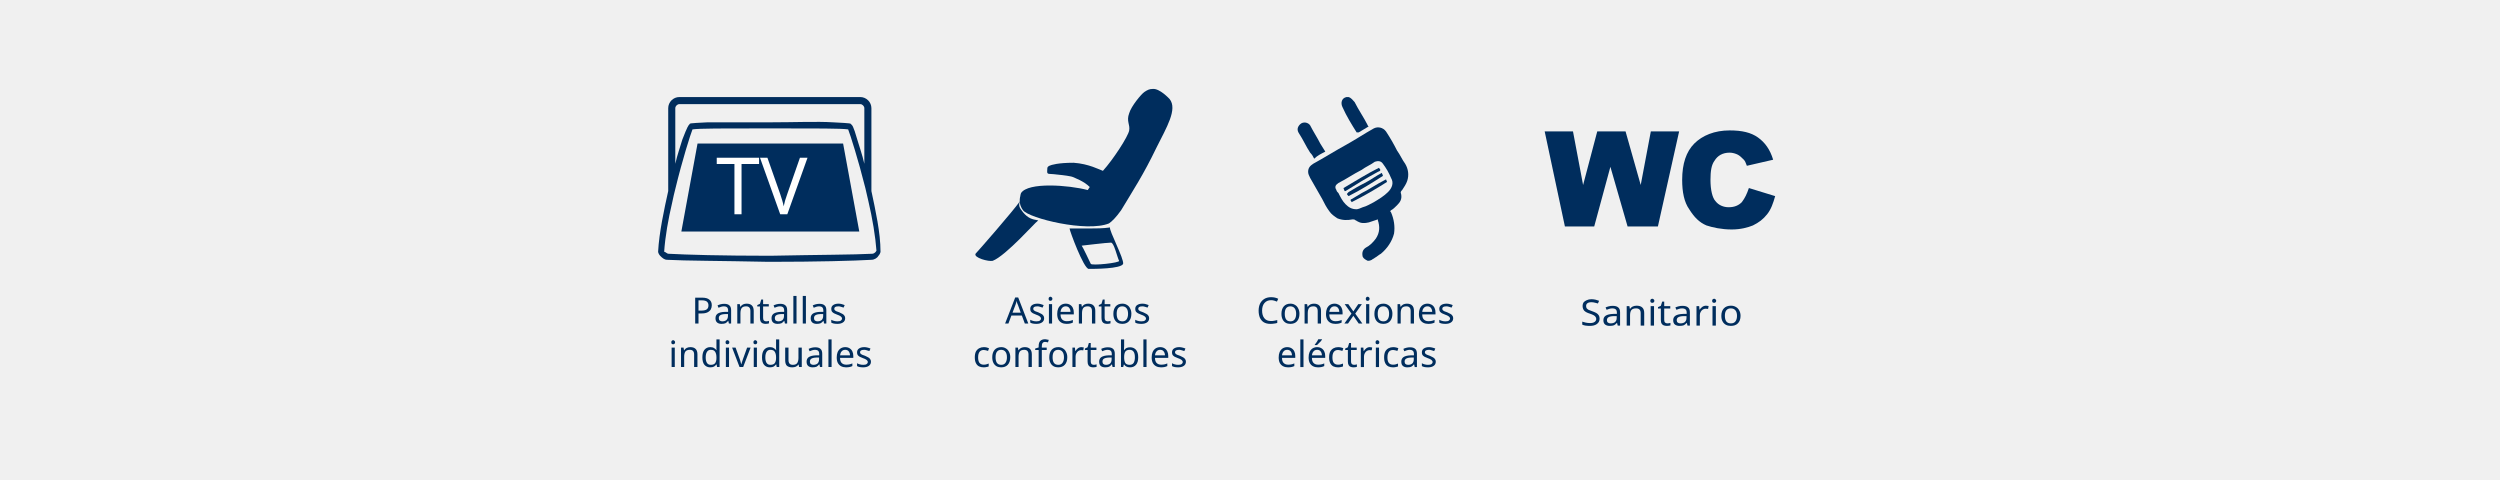
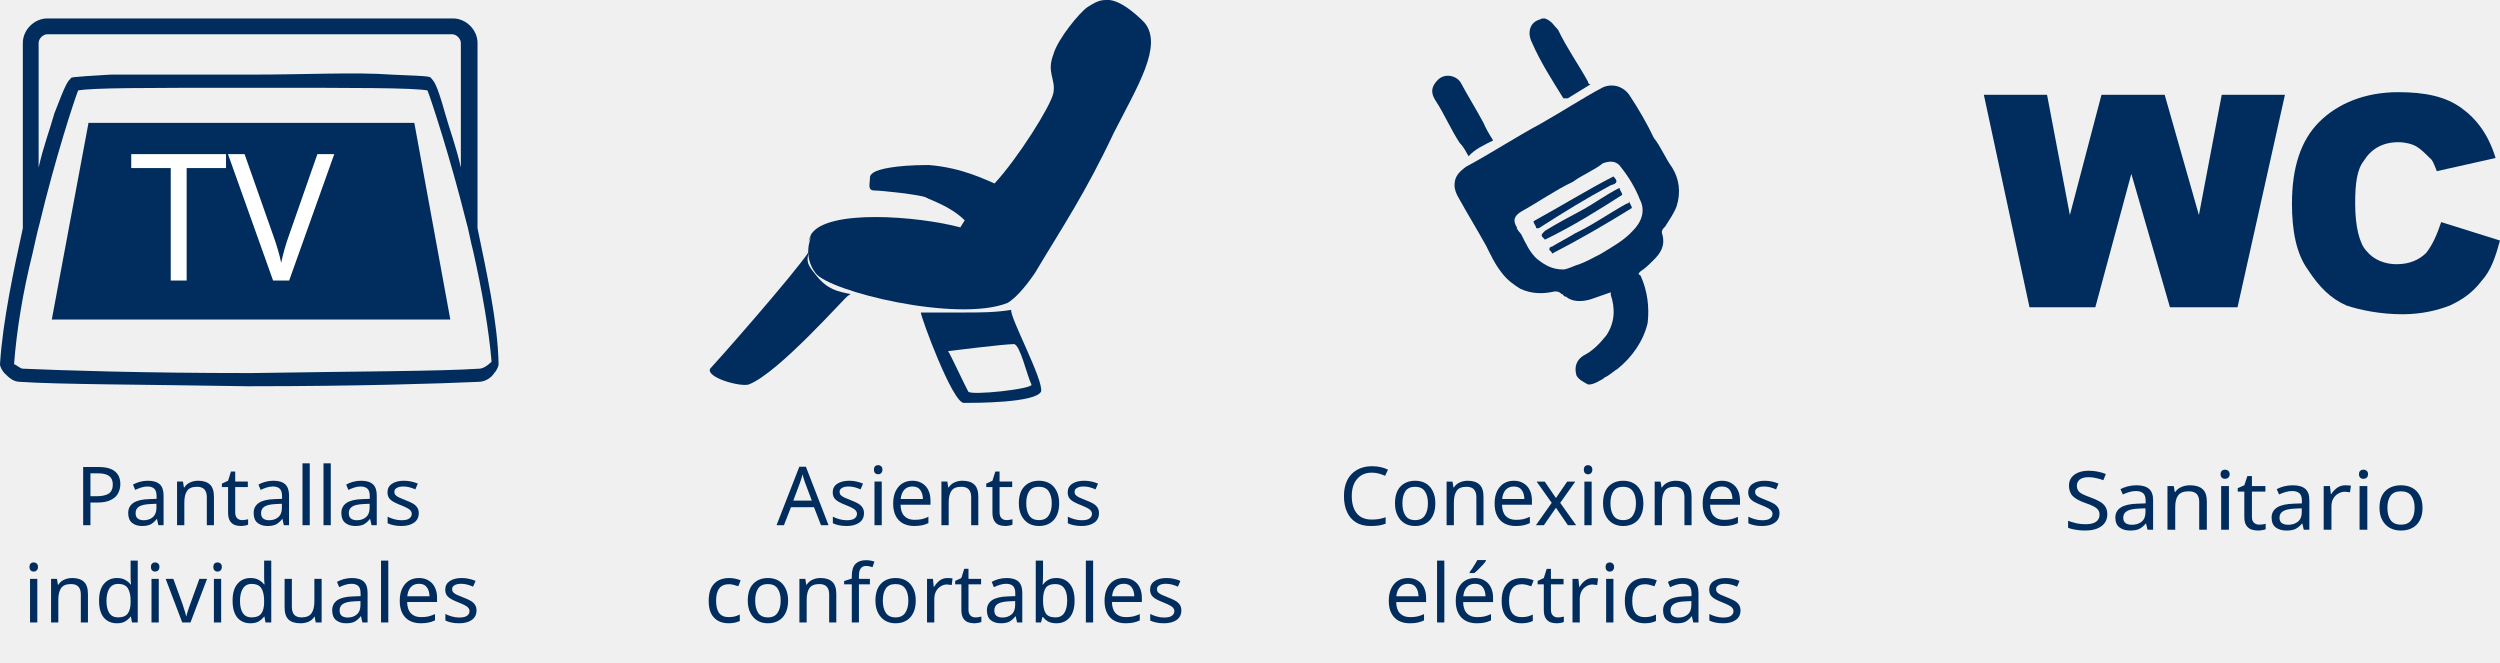
- <svg xmlns="http://www.w3.org/2000/svg" version="1.1" id="Capa_1" x="0px" y="0px" viewBox="0 0 247.3 47.4" style="enable-background:new 0 0 247.3 47.4;" xml:space="preserve">
+ <svg xmlns="http://www.w3.org/2000/svg" version="1.1" id="Capa_1" x="0px" y="0px" viewBox="0 0 284.8 75.5" style="enable-background:new 0 0 284.8 75.5;" xml:space="preserve">
  <style type="text/css">
- 	.st0{fill:#002D5D;}
- 	.st1{fill:none;}
+ 	.st0{fill:none;}
+ 	.st1{fill:#002D5D;}
	.st2{fill:#FFFFFF;}
	.st3{font-family:'Avenir-Black';}
- 	.st4{font-size:7.831px;}
+ 	.st4{font-size:20.184px;}
	.st5{font-family:'Futura-Medium';}
- 	.st6{font-size:3.6px;}
+ 	.st6{font-size:9.279px;}
</style>
  <g>
    <g>
-       <path class="st1" d="M76.3,12.7L76.3,12.7C76.2,12.7,76.2,12.7,76.3,12.7c-0.1,0-0.1,0-0.2,0l0,0c-4.6,0-6.9,0-7.6,0.1    c-0.4,0.9-2.5,7.7-2.8,12.1c0.1,0.1,0.2,0.2,0.4,0.2c1.8,0.1,5.3,0.1,10.1,0.2c4.8,0,8.3-0.1,10.1-0.2c0.1,0,0.3-0.2,0.4-0.2    c-0.4-4.3-2.4-11.2-2.9-12.1C83.2,12.7,80.9,12.7,76.3,12.7z M67.4,22.9l1.6-8.7h14.3l1.6,8.7H67.4z" />
-       <path class="st0" d="M69,14.2l-1.6,8.7H85l-1.6-8.7C83.4,14.2,69,14.2,69,14.2z" />
-       <path class="st1" d="M68.1,12.3L68.1,12.3c0.1-0.1-0.2-0.1,1.8-0.2c1.6-0.1,3.8,0,6.2,0c2.4,0,4.6,0,6.2,0    c1.9,0.1,1.7,0.1,1.8,0.2l0,0c0.1,0.1,0.2,0.2,0.6,1.5c0.2,0.7,0.5,1.5,0.7,2.4v-5.5c0-0.2-0.2-0.4-0.4-0.4H67.2    c-0.2,0-0.4,0.2-0.4,0.4v5.5c0.3-0.8,0.5-1.6,0.7-2.4C68,12.5,68.1,12.4,68.1,12.3z" />
-       <path class="st0" d="M86.2,18.9v-8.2c0-0.6-0.5-1.1-1.1-1.1H67.2c-0.6,0-1.1,0.5-1.1,1.1v8.2c-0.4,1.8-0.9,4.1-1,6    c0,0.1,0.1,0.3,0.2,0.4c0.2,0.2,0.4,0.4,0.7,0.4c1.7,0.1,5.4,0.1,10,0.2l0,0h0.1h0.1l0,0c4.6,0,8.3-0.1,10-0.2    c0.3,0,0.6-0.2,0.7-0.4c0.1-0.1,0.2-0.3,0.2-0.4C87.1,23,86.6,20.8,86.2,18.9z M66.8,10.7c0-0.2,0.2-0.4,0.4-0.4h17.9    c0.2,0,0.4,0.2,0.4,0.4v5.5c-0.2-0.9-0.5-1.7-0.7-2.4c-0.4-1.4-0.5-1.4-0.6-1.5l0,0c-0.1-0.1,0.1-0.1-1.8-0.2    c-1.6-0.1-3.8,0-6.2,0c-2.4,0-4.6,0-6.2,0c-2,0.1-1.7,0.1-1.8,0.2l0,0c-0.1,0.1-0.2,0.2-0.7,1.5c-0.2,0.7-0.5,1.5-0.7,2.4    C66.8,16.2,66.8,10.7,66.8,10.7z M86.3,25.1c-1.8,0.1-5.3,0.1-10.1,0.2c-4.8,0-8.3-0.1-10.1-0.2c-0.1,0-0.3-0.2-0.4-0.2    c0.1-1.5,0.4-3.2,0.8-4.9c0.1-0.5,0.2-0.9,0.3-1.3c0.7-2.9,1.5-5.4,1.7-5.9c0.7-0.1,2.9-0.1,7.6-0.1l0,0c0,0,0,0,0.1,0    c0,0,0,0,0.1,0l0,0c4.6,0,6.9,0,7.6,0.1c0.2,0.5,1,3,1.7,5.8c0.1,0.4,0.2,0.9,0.3,1.3c0.4,1.7,0.7,3.5,0.8,4.9    C86.6,25,86.4,25.1,86.3,25.1z" />
-       <text transform="matrix(1 0 0 1 70.8223 21.1943)" class="st2 st3 st4">TV</text>
+       <path class="st0" d="M28.9,10.1L28.9,10.1C28.6,10.1,28.6,10.1,28.9,10.1c-0.3,0-0.3,0-0.5,0l0,0c-11.9,0-17.8,0-19.6,0.3    c-1,2.3-6.4,19.8-7.2,31.2c0.3,0.3,0.5,0.5,1,0.5c4.6,0.3,13.7,0.3,26,0.5c12.4,0,21.4-0.3,26-0.5c0.3,0,0.8-0.5,1-0.5    c-1-11.1-6.2-28.9-7.5-31.2C46.7,10.1,40.7,10.1,28.9,10.1z M5.9,36.4l4.1-22.4h36.9L51,36.4H5.9z" />
+       <path class="st1" d="M10.1,13.9L5.9,36.4h45.4l-4.1-22.4H10.1z" />
+       <path class="st0" d="M7.7,9L7.7,9C8,8.8,7.2,8.8,12.4,8.5c4.1-0.3,9.8,0,16,0c6.2,0,11.9,0,16,0C49.2,8.8,48.7,8.8,49,9l0,0    c0.3,0.3,0.5,0.5,1.5,3.9c0.5,1.8,1.3,3.9,1.8,6.2V4.9c0-0.5-0.5-1-1-1H5.4c-0.5,0-1,0.5-1,1v14.2C5.2,17,5.7,15,6.2,12.9    C7.5,9.6,7.7,9.3,7.7,9z" />
+       <path class="st1" d="M54.4,26V4.9c0-1.5-1.3-2.8-2.8-2.8H5.4c-1.5,0-2.8,1.3-2.8,2.8V26c-1,4.6-2.3,10.6-2.6,15.5    c0,0.3,0.3,0.8,0.5,1c0.5,0.5,1,1,1.8,1c4.4,0.3,13.9,0.3,25.8,0.5l0,0h0.3h0.3l0,0c11.9,0,21.4-0.3,25.8-0.5c0.8,0,1.5-0.5,1.8-1    c0.3-0.3,0.5-0.8,0.5-1C56.7,36.6,55.4,30.9,54.4,26z M4.4,4.9c0-0.5,0.5-1,1-1h46.1c0.5,0,1,0.5,1,1v14.2    c-0.5-2.3-1.3-4.4-1.8-6.2c-1-3.6-1.3-3.6-1.5-3.9l0,0c-0.3-0.3,0.3-0.3-4.6-0.5c-4.1-0.3-9.8,0-16,0c-6.2,0-11.9,0-16,0    C7.5,8.8,8.2,8.8,8,9l0,0c-0.3,0.3-0.5,0.5-1.8,3.9c-0.5,1.8-1.3,3.9-1.8,6.2C4.4,19.1,4.4,4.9,4.4,4.9z M54.6,42    c-4.6,0.3-13.7,0.3-26,0.5c-12.4,0-21.4-0.3-26-0.5c-0.3,0-0.8-0.5-1-0.5c0.3-3.9,1-8.2,2.1-12.6c0.3-1.3,0.5-2.3,0.8-3.4    c1.8-7.5,3.9-13.9,4.4-15.2c1.8-0.3,7.5-0.3,19.6-0.3l0,0c0,0,0,0,0.3,0c0,0,0,0,0.3,0l0,0c11.9,0,17.8,0,19.6,0.3    c0.5,1.3,2.6,7.7,4.4,14.9c0.3,1,0.5,2.3,0.8,3.4c1,4.4,1.8,9,2.1,12.6C55.4,41.8,54.9,42,54.6,42z" />
+       <text transform="matrix(1 0 0 1 14.748 31.9614)" class="st2 st3 st4">TV</text>
    </g>
    <g>
-       <text transform="matrix(1.0667 0 0 1 156.3159 32.2072)" class="st0 st5 st6">Sanitario</text>
+       <text transform="matrix(1.0667 0 0 1 235.0967 60.3452)" class="st1 st5 st6">Sanitario</text>
      <g>
        <g>
-           <path class="st0" d="M152.8,13h2.8l1,5.3L158,13h2.8l1.5,5.3l1-5.3h2.8l-2.1,9.4H161l-1.7-5.9l-1.6,5.9h-2.9L152.8,13z" />
-           <path class="st0" d="M173,18.6l2.6,0.8c-0.2,0.7-0.4,1.3-0.8,1.8c-0.4,0.5-0.8,0.8-1.4,1.1c-0.5,0.2-1.2,0.4-2.1,0.4      c-1,0-1.9-0.2-2.5-0.4c-0.7-0.3-1.2-0.8-1.7-1.6c-0.5-0.7-0.7-1.7-0.7-2.9c0-1.6,0.4-2.8,1.2-3.6s2-1.3,3.5-1.3      c1.2,0,2.1,0.2,2.8,0.7s1.2,1.2,1.5,2.2l-2.6,0.6c-0.1-0.3-0.2-0.5-0.3-0.6c-0.2-0.2-0.4-0.4-0.6-0.5c-0.2-0.1-0.5-0.2-0.8-0.2      c-0.7,0-1.2,0.3-1.5,0.8c-0.3,0.4-0.4,1-0.4,1.9c0,1,0.2,1.8,0.5,2.1c0.3,0.4,0.8,0.6,1.3,0.6c0.6,0,1-0.2,1.3-0.5      C172.6,19.6,172.8,19.2,173,18.6z" />
+           <path class="st1" d="M226,10.8h7.2l2.6,13.7l3.6-13.7h7.2l3.9,13.7l2.6-13.7h7.2l-5.4,24.2h-7.7l-4.4-15.2l-4.1,15.2h-7.5      L226,10.8z" />
+           <path class="st1" d="M278.1,25.3l6.7,2.1c-0.5,1.8-1,3.4-2.1,4.6c-1,1.3-2.1,2.1-3.6,2.8c-1.3,0.5-3.1,1-5.4,1      c-2.6,0-4.9-0.5-6.4-1c-1.8-0.8-3.1-2.1-4.4-4.1c-1.3-1.8-1.8-4.4-1.8-7.5c0-4.1,1-7.2,3.1-9.3c2.1-2.1,5.2-3.4,9-3.4      c3.1,0,5.4,0.5,7.2,1.8s3.1,3.1,3.9,5.7l-6.7,1.5c-0.3-0.8-0.5-1.3-0.8-1.5c-0.5-0.5-1-1-1.5-1.3c-0.5-0.3-1.3-0.5-2.1-0.5      c-1.8,0-3.1,0.8-3.9,2.1c-0.8,1-1,2.6-1,4.9c0,2.6,0.5,4.6,1.3,5.4c0.8,1,2.1,1.5,3.4,1.5c1.5,0,2.6-0.5,3.4-1.3      C277.1,27.9,277.6,26.8,278.1,25.3z" />
        </g>
      </g>
    </g>
    <g>
-       <rect x="124.2" y="29" class="st1" width="19.4" height="9.1" />
-       <text transform="matrix(1 0 0 1 124.2844 32.0066)">
-         <tspan x="0" y="0" class="st0 st5 st6">Conexiones</tspan>
-         <tspan x="2" y="4.3" class="st0 st5 st6">eléctricas</tspan>
-       </text>
+       <rect x="152.3" y="52.1" class="st0" width="50" height="23.5" />
+       <text transform="matrix(1 0 0 1 152.54 59.8295)" class="st1 st5 st6">Conexiones</text>
+       <text transform="matrix(1 0 0 1 157.6943 70.9125)" class="st1 st5 st6">eléctricas</text>
      <g>
-         <path class="st0" d="M135.3,25.8c-0.2-0.1-0.4-0.2-0.5-0.4c-0.1-0.4,0-0.7,0.3-0.9c0.4-0.2,0.7-0.5,1-0.9     c0.4-0.6,0.4-1.2,0.2-1.8c0,0,0-0.1,0-0.1c-0.3,0.1-0.6,0.2-0.9,0.3c-0.4,0.1-0.8,0.1-1.1-0.1c-0.1,0-0.1-0.1-0.2-0.1     c-0.1-0.1-0.2-0.1-0.3-0.1c-0.5,0.1-1,0.1-1.5-0.1c-0.3-0.2-0.6-0.4-0.8-0.7c-0.3-0.4-0.5-0.8-0.7-1.2c-0.4-0.7-0.8-1.4-1.2-2.1     c-0.1-0.2-0.2-0.4-0.2-0.6c0-0.4,0.2-0.6,0.5-0.8c1.1-0.6,2.2-1.3,3.3-1.9c0.9-0.5,1.8-1.1,2.7-1.6c0.4-0.2,0.9-0.1,1.2,0.3     c0.4,0.6,0.8,1.3,1.1,1.9c0.3,0.4,0.5,0.9,0.8,1.3c0.3,0.5,0.4,1.1,0.2,1.7c-0.1,0.3-0.3,0.6-0.5,0.9c-0.1,0.1-0.2,0.2-0.1,0.4     c0.1,0.5-0.1,0.8-0.4,1.1c-0.2,0.2-0.4,0.4-0.6,0.5c-0.1,0.1-0.1,0.1,0,0.2c0.3,0.7,0.4,1.4,0.3,2.1c-0.2,0.8-0.7,1.5-1.3,2     c-0.2,0.1-0.4,0.3-0.6,0.4c-0.1,0.1-0.2,0.1-0.3,0.2C135.5,25.8,135.4,25.8,135.3,25.8z M134.2,20.7c0.1,0,0.4-0.1,0.6-0.2     c0.4-0.1,0.7-0.3,1.1-0.5c0.5-0.3,1-0.6,1.4-1c0.4-0.4,0.6-0.9,0.3-1.4c-0.2-0.5-0.5-1-0.8-1.4c-0.2-0.3-0.5-0.3-0.8-0.2     c-0.4,0.3-0.9,0.5-1.3,0.8c-0.8,0.4-1.5,0.9-2.3,1.3c-0.3,0.2-0.4,0.4-0.2,0.7c0,0.1,0.1,0.2,0.2,0.3c0.2,0.4,0.4,0.8,0.7,1.1     C133.4,20.5,133.7,20.7,134.2,20.7z" />
-         <path class="st0" d="M133.4,9.6c0.3,0.1,0.4,0.3,0.6,0.5c0.4,0.8,0.9,1.5,1.3,2.3c0,0,0,0.1,0.1,0.1c-0.2,0.1-0.3,0.2-0.5,0.3     c-0.2,0.1-0.3,0.2-0.5,0.3c-0.1,0-0.1,0-0.2,0c-0.5-0.8-1-1.6-1.4-2.5c-0.2-0.4-0.1-0.9,0.4-1c0,0,0,0,0,0     C133.2,9.6,133.3,9.6,133.4,9.6z" />
-         <path class="st0" d="M131.1,15c-0.4,0.2-0.8,0.4-1.1,0.7c-0.1-0.2-0.2-0.4-0.4-0.6c-0.4-0.6-0.7-1.3-1.1-1.9     c-0.2-0.3-0.2-0.6,0.1-0.9c0.3-0.3,0.8-0.2,1,0.1c0.3,0.6,0.7,1.2,1,1.8C130.8,14.5,130.9,14.7,131.1,15z" />
-         <path class="st0" d="M133.7,20c0-0.1-0.1-0.1-0.1-0.2c0,0,0-0.1,0.1-0.1c0.3-0.2,0.7-0.4,1-0.6c0.8-0.4,1.5-0.9,2.3-1.3     c0,0,0.1,0,0.1-0.1c0,0.1,0.1,0.2,0.1,0.3C136.1,18.7,134.9,19.4,133.7,20z" />
-         <path class="st0" d="M136.4,16.6c0.2,0.2,0.2,0.3-0.1,0.4c-1.1,0.6-2.1,1.2-3.2,1.9c0,0,0,0-0.1,0c0-0.1-0.1-0.2-0.1-0.3     C134.1,17.9,135.2,17.2,136.4,16.6z" />
-         <path class="st0" d="M133.4,19.4C133.4,19.4,133.4,19.4,133.4,19.4c-0.2-0.2-0.2-0.2,0-0.4c0.5-0.3,1-0.6,1.6-0.9     c0.6-0.3,1.1-0.7,1.7-1c0,0.1,0.1,0.2,0.1,0.3C135.7,18.1,134.6,18.8,133.4,19.4z" />
+         <path class="st1" d="M180.9,43.8c-0.5-0.3-1-0.5-1.3-1c-0.3-1,0-1.8,0.8-2.3c1-0.5,1.8-1.3,2.6-2.3c1-1.5,1-3.1,0.5-4.6v-0.3     c-0.8,0.3-1.5,0.5-2.3,0.8c-1,0.3-2.1,0.3-2.8-0.3c-0.3,0-0.3-0.3-0.5-0.3c-0.3-0.3-0.5-0.3-0.8-0.3c-1.3,0.3-2.6,0.3-3.9-0.3     c-0.8-0.5-1.5-1-2.1-1.8c-0.8-1-1.3-2.1-1.8-3.1c-1-1.8-2.1-3.6-3.1-5.4c-0.3-0.5-0.5-1-0.5-1.5c0-1,0.5-1.5,1.3-2.1     c2.8-1.5,5.7-3.4,8.5-4.9c2.3-1.3,4.6-2.8,7-4.1c1-0.5,2.3-0.3,3.1,0.8c1,1.5,2.1,3.4,2.8,4.9c0.8,1,1.3,2.3,2.1,3.4     c0.8,1.3,1,2.8,0.5,4.4c-0.3,0.8-0.8,1.5-1.3,2.3c-0.3,0.3-0.5,0.5-0.3,1c0.3,1.3-0.3,2.1-1,2.8c-0.5,0.5-1,1-1.5,1.3     c-0.3,0.3-0.3,0.3,0,0.5c0.8,1.8,1,3.6,0.8,5.4c-0.5,2.1-1.8,3.9-3.4,5.2c-0.5,0.3-1,0.8-1.5,1c-0.3,0.3-0.5,0.3-0.8,0.5     C181.4,43.8,181.2,43.8,180.9,43.8z M178.1,30.7c0.3,0,1-0.3,1.5-0.5c1-0.3,1.8-0.8,2.8-1.3c1.3-0.8,2.6-1.5,3.6-2.6     c1-1,1.5-2.3,0.8-3.6c-0.5-1.3-1.3-2.6-2.1-3.6c-0.5-0.8-1.3-0.8-2.1-0.5c-1,0.8-2.3,1.3-3.4,2.1c-2.1,1-3.9,2.3-5.9,3.4     c-0.8,0.5-1,1-0.5,1.8c0,0.3,0.3,0.5,0.5,0.8c0.5,1,1,2.1,1.8,2.8C176,30.2,176.8,30.7,178.1,30.7z" />
+         <path class="st1" d="M176,2.1c0.8,0.3,1,0.8,1.5,1.3c1,2.1,2.3,3.9,3.4,5.9c0,0,0,0.3,0.3,0.3c-0.5,0.3-0.8,0.5-1.3,0.8     c-0.5,0.3-0.8,0.5-1.3,0.8c-0.3,0-0.3,0-0.5,0c-1.3-2.1-2.6-4.1-3.6-6.4c-0.5-1-0.3-2.3,1-2.6l0,0C175.5,2.1,175.8,2.1,176,2.1z" />
+         <path class="st1" d="M170.1,16c-1,0.5-2.1,1-2.8,1.8c-0.3-0.5-0.5-1-1-1.5c-1-1.5-1.8-3.4-2.8-4.9c-0.5-0.8-0.5-1.5,0.3-2.3     c0.8-0.8,2.1-0.5,2.6,0.3c0.8,1.5,1.8,3.1,2.6,4.6C169.3,14.7,169.6,15.2,170.1,16z" />
+         <path class="st1" d="M176.8,28.9c0-0.3-0.3-0.3-0.3-0.5c0,0,0-0.3,0.3-0.3c0.8-0.5,1.8-1,2.6-1.5c2.1-1,3.9-2.3,5.9-3.4     c0,0,0.3,0,0.3-0.3c0,0.3,0.3,0.5,0.3,0.8C183,25.5,179.9,27.3,176.8,28.9z" />
+         <path class="st1" d="M183.8,20.1c0.5,0.5,0.5,0.8-0.3,1c-2.8,1.5-5.4,3.1-8.2,4.9c0,0,0,0-0.3,0c0-0.3-0.3-0.5-0.3-0.8     C177.8,23.5,180.7,21.7,183.8,20.1z" />
+         <path class="st1" d="M176,27.3L176,27.3c-0.5-0.5-0.5-0.5,0-1c1.3-0.8,2.6-1.5,4.1-2.3c1.5-0.8,2.8-1.8,4.4-2.6     c0,0.3,0.3,0.5,0.3,0.8C182,24,179.1,25.8,176,27.3z" />
      </g>
    </g>
    <g>
-       <rect x="95.7" y="29" class="st1" width="21" height="9.1" />
-       <text transform="matrix(1 0 0 1 99.4236 32.0061)">
-         <tspan x="0" y="0" class="st0 st5 st6">Asientos </tspan>
-         <tspan x="-3.2" y="4.3" class="st0 st5 st6">confortables</tspan>
-       </text>
+       <rect x="78.9" y="52.1" class="st0" width="54.1" height="23.5" />
+       <text transform="matrix(1 0 0 1 88.4648 59.8276)" class="st1 st5 st6">Asientos </text>
+       <text transform="matrix(1 0 0 1 80.2168 70.9106)" class="st1 st5 st6">confortables</text>
      <g>
-         <path class="st1" d="M107.2,26.2c0.1,0.2,2.9-0.1,2.8-0.4c-0.1-0.4-0.9-2.6-1.2-2.6c-0.3,0-2.9,0.1-2.9,0.1     C105.9,23.5,107.1,26,107.2,26.2z" />
-         <path class="st0" d="M105.8,22.6c0,0.2,1.4,4,1.9,4c0.5,0,3.2,0,3.4-0.5c0.1-0.5-1.4-3.3-1.3-3.6c-0.7,0.1-1.4,0.1-2,0.1      M110.7,25.8c0.1,0.2-2.7,0.5-2.8,0.3c-0.1-0.2-0.8-1.7-0.9-1.8c0,0,2.5-0.3,2.9-0.3C110.2,24,110.5,25.4,110.7,25.8z" />
-         <path class="st0" d="M102.7,21.8c-0.6-0.1-1-0.2-1.5-0.8c-0.3-0.4-0.5-0.6-0.3-1.1c-0.7,1-4.2,5-4.4,5.2     c-0.2,0.4,1.3,0.8,1.7,0.7c1.3-0.5,4.3-3.9,4.4-3.9" />
-         <path class="st0" d="M115.7,9.8c0,0-1-1.1-1.7-1c-0.3,0-0.5,0.1-0.8,0.3c-0.3,0.2-1.3,1.4-1.5,2.1c-0.3,0.8,0.1,1.1,0,1.7     c-0.1,0.6-1.6,2.9-2.6,4c0,0,0,0,0,0c-0.3-0.1-1.4-0.7-2.9-0.8c-1.5,0-2.2,0.2-2.4,0.3c-0.2,0.1-0.2,0.2-0.2,0.3     c0,0.2-0.1,0.5,0.2,0.5c0.3,0,2.1,0.2,2.3,0.3c0.2,0.1,1.1,0.4,1.7,1l-0.2,0.3c-1.9-0.5-5.9-0.8-6.6,0.3c0,0-0.1,0.3-0.1,0.3     l0.1-0.2c0,0-0.4,0.8,0.2,1.6c0.6,0.8,6.3,2.2,8.5,1.3c0.3-0.2,0.7-0.6,1.2-1.3c1.2-2,2.2-3.5,3.5-6.2     C115.4,12.6,116.5,10.8,115.7,9.8z" />
+         <path class="st0" d="M108.5,44.9c0.3,0.5,7.5-0.3,7.2-1c-0.3-1-2.3-6.7-3.1-6.7c-0.8,0-7.5,0.3-7.5,0.3     C105.2,37.9,108.2,44.3,108.5,44.9z" />
+         <path class="st1" d="M104.9,35.6c0,0.5,3.6,10.3,4.9,10.3s8.2,0,8.8-1.3c0.3-1.3-3.6-8.5-3.4-9.3c-1.8,0.3-3.6,0.3-5.2,0.3      M117.5,43.8c0.3,0.5-7,1.3-7.2,0.8c-0.3-0.5-2.1-4.4-2.3-4.6c0,0,6.4-0.8,7.5-0.8C116.2,39.2,117,42.8,117.5,43.8z" />
+         <path class="st1" d="M96.9,33.5c-1.5-0.3-2.6-0.5-3.9-2.1c-0.8-1-1.3-1.5-0.8-2.8C90.5,31.2,81.4,41.5,80.9,42     c-0.5,1,3.4,2.1,4.4,1.8c3.4-1.3,11.1-10.1,11.3-10.1" />
+         <path class="st1" d="M130.4,2.6c0,0-2.6-2.8-4.4-2.6c-0.8,0-1.3,0.3-2.1,0.8c-0.8,0.5-3.4,3.6-3.9,5.4c-0.8,2.1,0.3,2.8,0,4.4     c-0.3,1.5-4.1,7.5-6.7,10.3l0,0c-0.8-0.3-3.6-1.8-7.5-2.1c-3.9,0-5.7,0.5-6.2,0.8c-0.5,0.3-0.5,0.5-0.5,0.8     c0,0.5-0.3,1.3,0.5,1.3c0.8,0,5.4,0.5,5.9,0.8c0.5,0.3,2.8,1,4.4,2.6l-0.5,0.8c-4.9-1.3-15.2-2.1-17,0.8l-0.3,0.8l0.3-0.5     c0,0-1,2.1,0.5,4.1c1.5,2.1,16.2,5.7,21.9,3.4c0.8-0.5,1.8-1.5,3.1-3.4c3.1-5.2,5.7-9,9-16C129.6,9.8,132.5,5.2,130.4,2.6z" />
      </g>
    </g>
    <g>
-       <rect x="65.2" y="29" class="st1" width="21.1" height="9.1" />
-       <text transform="matrix(1 0 0 1 68.4246 32.0061)">
-         <tspan x="0" y="0" class="st0 st5 st6">Pantallas</tspan>
-         <tspan x="-2.3" y="4.3" class="st0 st5 st6">individuales</tspan>
-       </text>
+       <rect x="0.3" y="52.1" class="st0" width="54.4" height="23.5" />
+       <text transform="matrix(1 0 0 1 8.5684 59.8276)" class="st1 st5 st6">Pantallas</text>
+       <text transform="matrix(1 0 0 1 2.6406 70.9106)" class="st1 st5 st6">individuales</text>
    </g>
  </g>
</svg>
